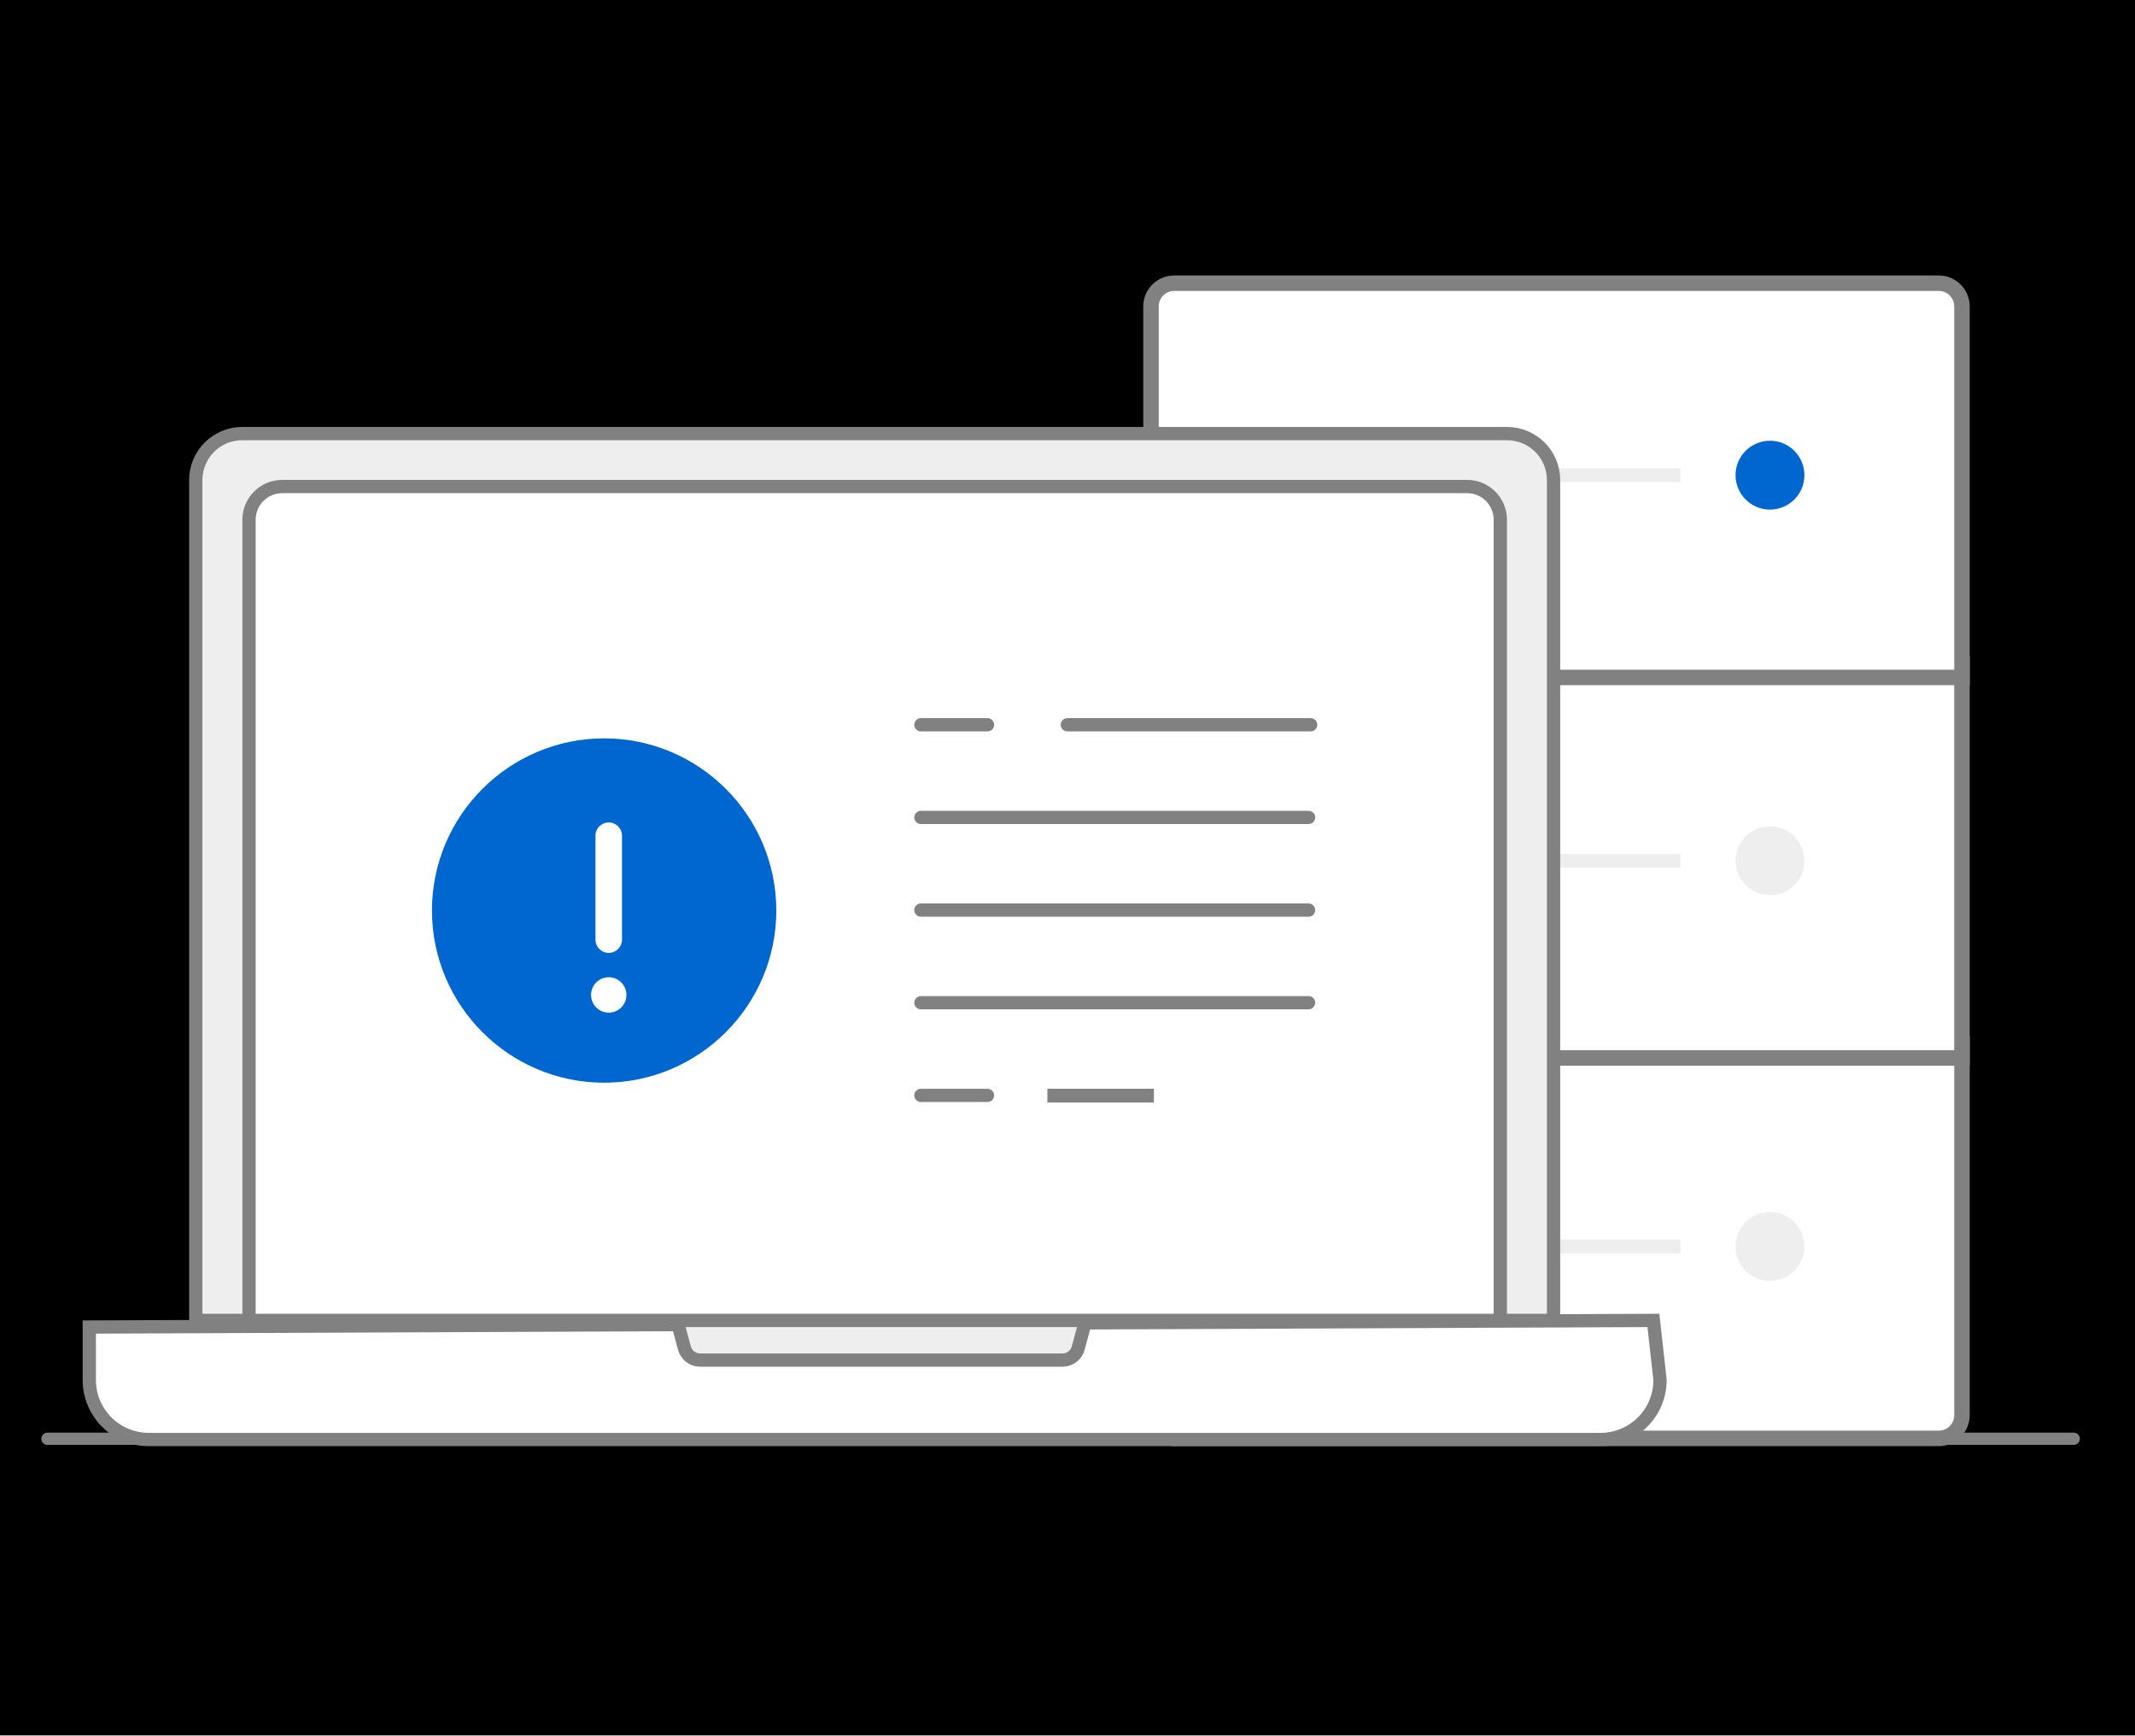
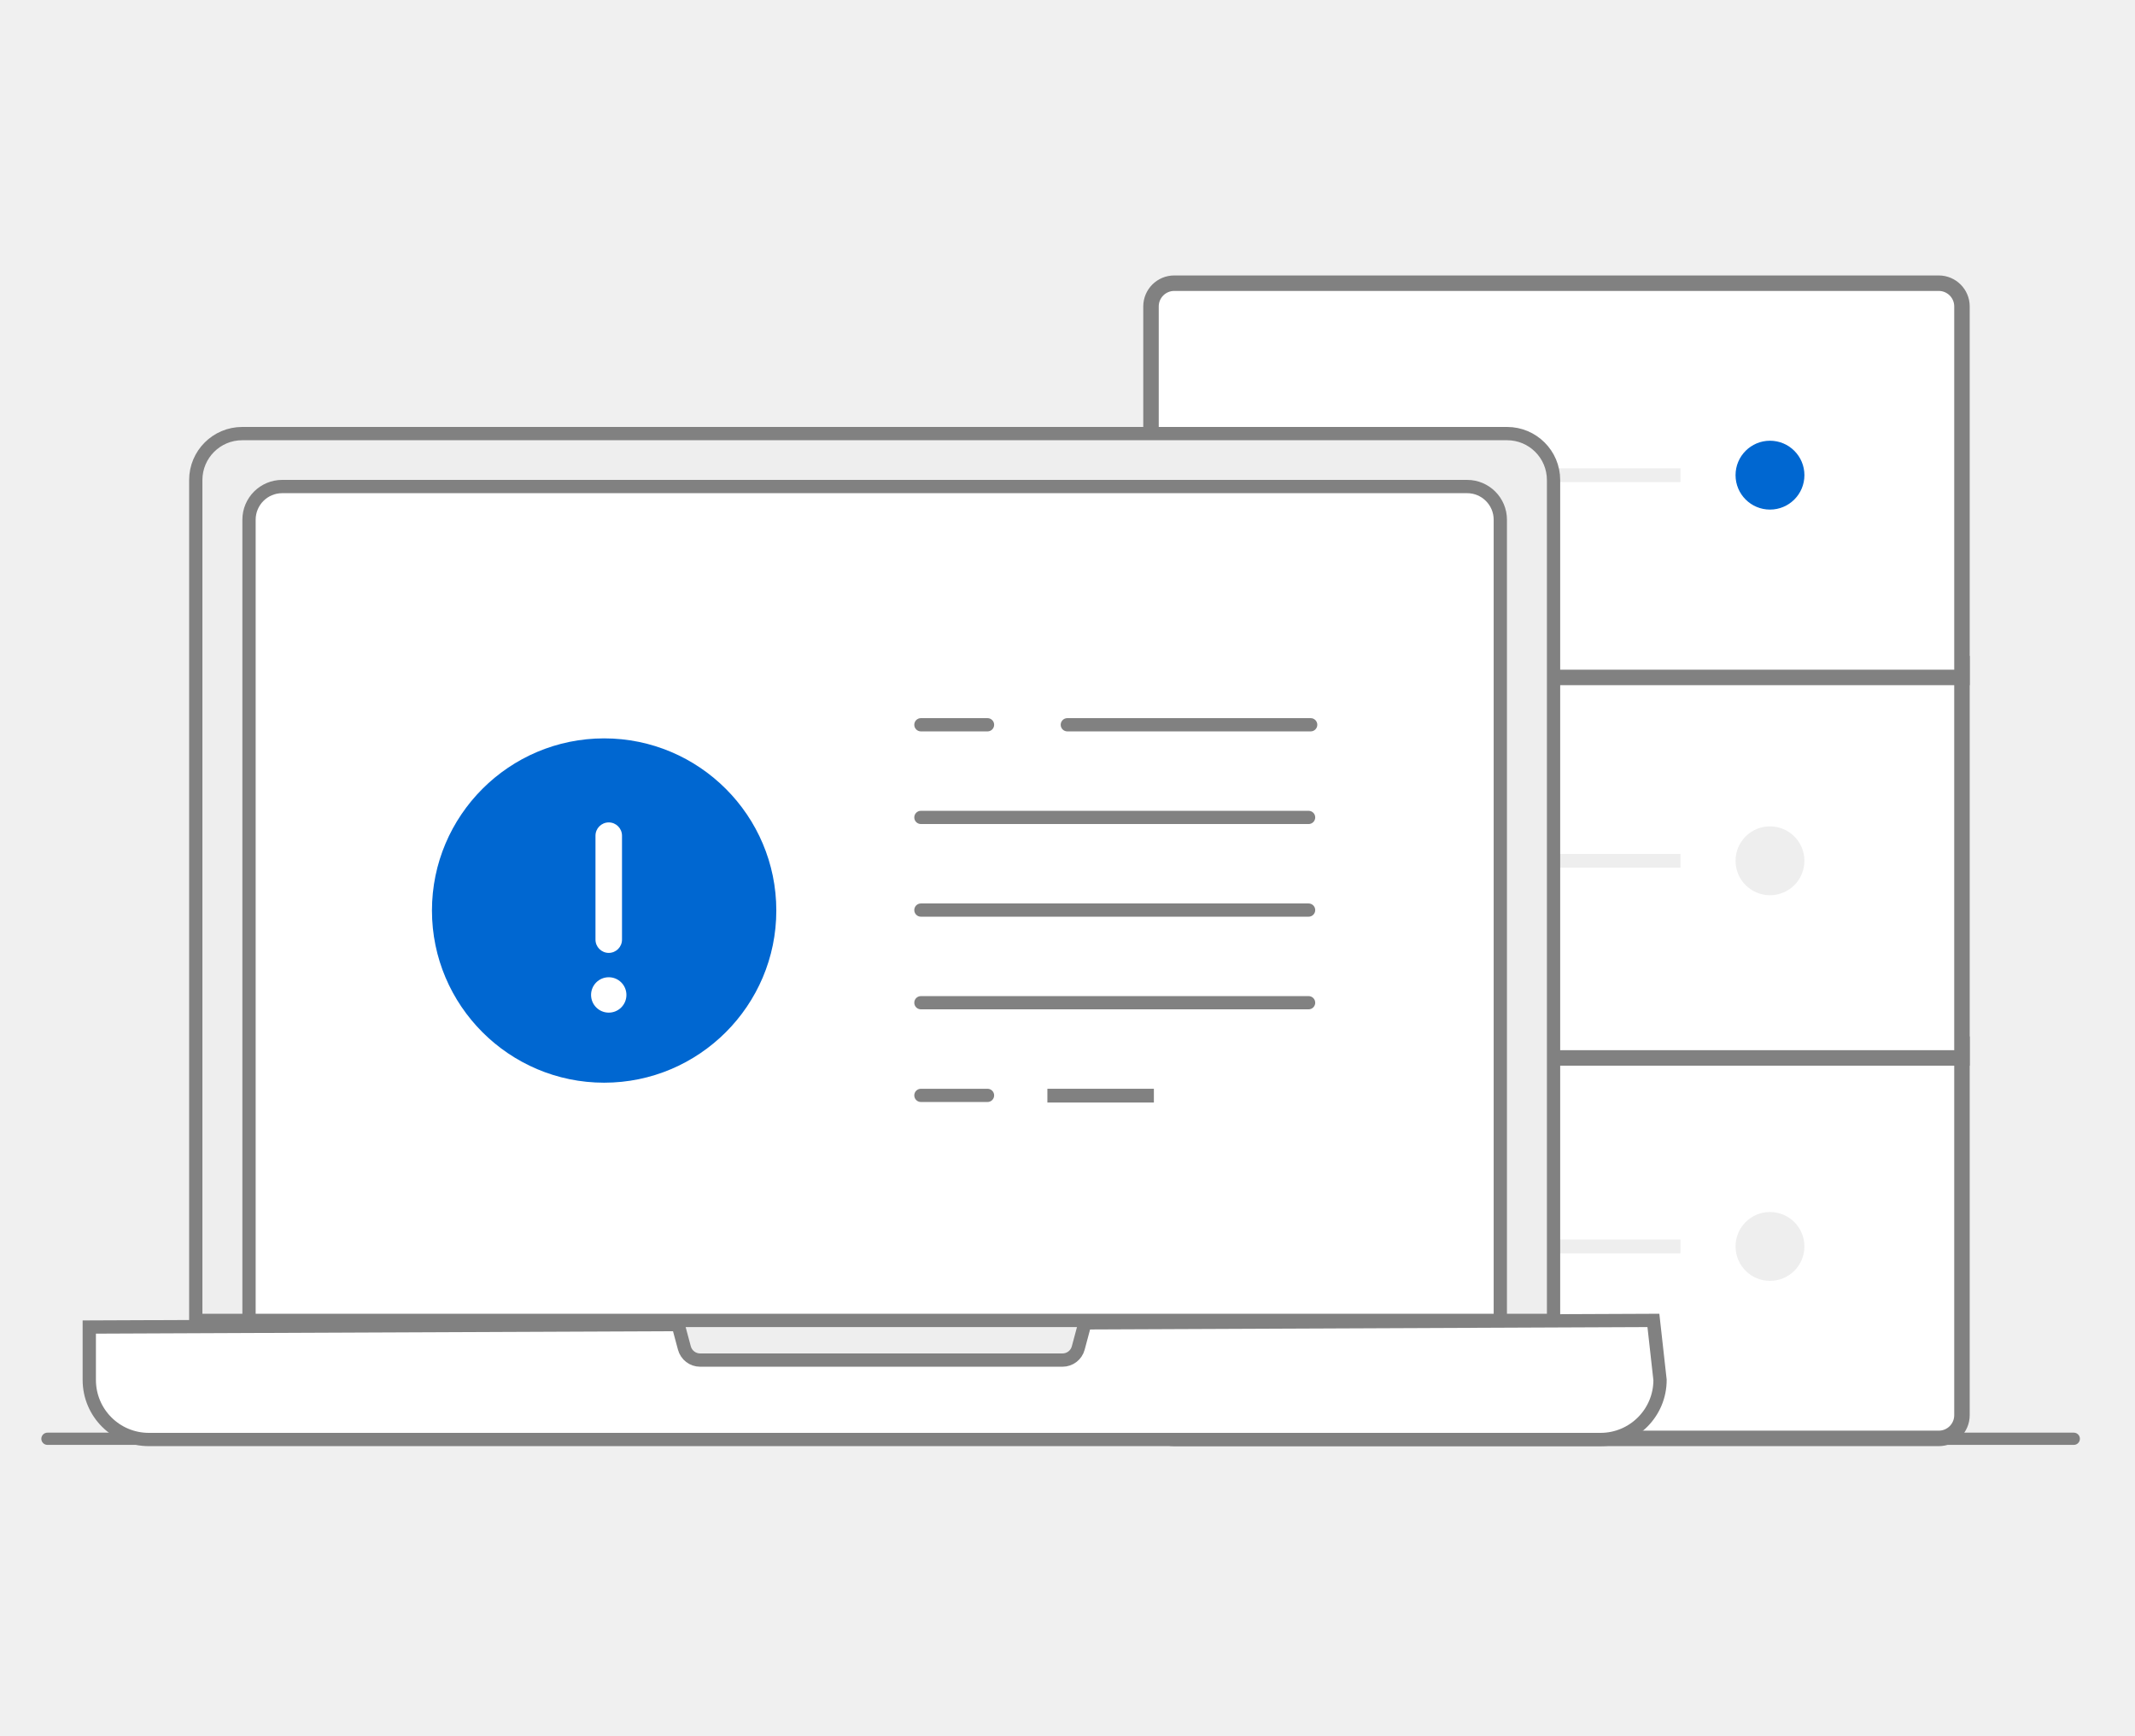
<svg xmlns="http://www.w3.org/2000/svg" viewBox="0 0 155 126" version="1.1">
-   <g id="图标" stroke="none" stroke-width="1" fill-rule="evenodd">
+   <g id="图标" stroke="none" stroke-width="1" fill="none" fill-rule="evenodd">
    <g id="pageservererror">
      <rect id="矩形" x="0" y="0" width="155" height="126" />
      <g id="编组-12" transform="translate(3, 20.56206)" fill-rule="nonzero">
        <g id="编组-2" transform="translate(80.56206, 0)">
          <path d="M58.876,55.25 L58.876,82.19 C58.876,82.655 58.687,83.077 58.382,83.382 C58.077,83.687 57.655,83.876 57.19,83.876 L1.686,83.876 C1.221,83.876 0.799,83.687 0.494,83.382 C0.189,83.077 -1.44328993e-15,82.655 -1.44328993e-15,82.19 L-1.44328993e-15,55.25 L58.876,55.25 Z" id="矩形" stroke="#818181" stroke-width="1.124" fill="#FFFFFF" />
          <rect id="矩形备份-2" stroke="#818181" stroke-width="1.124" fill="#FFFFFF" x="-1.44328993e-15" y="27.625" width="58.876" height="28.626" />
          <path d="M57.19,2.10942375e-15 C57.655,2.10942375e-15 58.077,0.189 58.382,0.494 C58.687,0.799 58.876,1.221 58.876,1.686 L58.876,28.626 L-1.44328993e-15,28.626 L-1.44328993e-15,1.686 C-1.44328993e-15,1.221 0.189,0.799 0.494,0.494 C0.799,0.189 1.221,2.10942375e-15 1.686,2.10942375e-15 L57.19,2.10942375e-15 Z" id="矩形备份-5" stroke="#818181" stroke-width="1.124" fill="#FFFFFF" />
          <circle id="椭圆形" fill="#0067D1" cx="44.938" cy="13.938" r="2.5" />
          <circle id="椭圆形备份-5" fill="#EEEEEE" cx="44.938" cy="41.938" r="2.5" />
          <circle id="椭圆形备份-6" fill="#EEEEEE" cx="44.938" cy="69.938" r="2.5" />
          <rect id="矩形备份-6" fill="#EEEEEE" x="17.438" y="13.438" width="21" height="1" />
          <rect id="矩形备份-9" fill="#EEEEEE" x="17.438" y="41.438" width="21" height="1" />
          <rect id="矩形备份-10" fill="#EEEEEE" x="17.438" y="69.438" width="21" height="1" />
        </g>
        <path d="M0.444,83.459 L147.556,83.459 C147.801,83.459 148,83.658 148,83.903 C148,84.148 147.801,84.347 147.556,84.347 L0.444,84.347 C0.199,84.347 0,84.148 0,83.903 C0,83.658 0.199,83.459 0.444,83.459 Z" id="矩形备份-3" fill="#818181" />
        <g id="编组-2备份" transform="translate(3.481873, 10.91981)">
          <g id="电脑" stroke="#818181" stroke-width="0.964">
            <path d="M102.932,3.44169138e-15 C103.864,3.44169138e-15 104.707,0.378 105.317,0.988 C105.928,1.598 106.305,2.442 106.305,3.373 L106.305,64.387 L7.731,64.387 L7.731,3.373 C7.731,2.442 8.109,1.598 8.719,0.988 C9.329,0.378 10.173,3.44169138e-15 11.104,3.44169138e-15 L102.932,3.44169138e-15 Z" id="矩形" fill="#EEEEEE" />
            <path d="M113.554,64.39 L114.036,68.713 C114.036,69.907 113.552,70.988 112.77,71.77 C111.988,72.552 110.907,73.036 109.713,73.036 L4.323,73.036 C3.129,73.036 2.049,72.552 1.266,71.77 C0.484,70.988 3.44169138e-15,69.907 3.44169138e-15,68.713 L3.44169138e-15,64.871 L113.554,64.39 Z" id="矩形备份" fill="#FFFFFF" />
            <path d="M72.335,64.39 L71.798,66.393 C71.729,66.652 71.577,66.871 71.375,67.026 C71.174,67.18 70.923,67.27 70.655,67.27 L44.348,67.27 C44.08,67.27 43.829,67.18 43.627,67.026 C43.426,66.871 43.274,66.652 43.204,66.393 L42.667,64.39 L72.335,64.39 Z" id="矩形" fill="#EEEEEE" />
            <path d="M100.03,3.844 C100.696,3.844 101.298,4.114 101.734,4.55 C102.17,4.986 102.44,5.588 102.44,6.254 L102.44,64.387 L11.597,64.387 L11.597,6.254 C11.597,5.588 11.866,4.986 12.302,4.55 C12.738,4.114 13.341,3.844 14.006,3.844 L100.03,3.844 Z" id="矩形" fill="#FFFFFF" />
          </g>
          <g id="编组-13" transform="translate(24.87813, 20.6415)">
            <g id="ic_tips_filled" transform="translate(0, 1.487735)">
              <path d="M12.5,0 C5.607,0 0,5.607 0,12.5 C0,19.392 5.607,25 12.5,25 C19.392,25 25,19.392 25,12.5 C25,5.607 19.392,0 12.5,0" id="Fill-1" fill="#0067D1" />
              <path d="M12.835,6.102 C13.366,6.102 13.797,6.534 13.797,7.066 L13.797,14.612 C13.797,15.144 13.366,15.576 12.835,15.576 C12.303,15.576 11.872,15.144 11.872,14.612 L11.872,7.066 C11.872,6.534 12.303,6.102 12.835,6.102" id="Fill-1-path" fill="#FFFFFF" />
              <path d="M12.835,19.913 C12.126,19.913 11.551,19.339 11.551,18.628 C11.551,17.918 12.126,17.344 12.835,17.344 C13.543,17.344 14.118,17.918 14.118,18.628 C14.118,19.339 13.543,19.913 12.835,19.913" id="Fill-1-path" fill="#FFFFFF" />
            </g>
            <g id="编组-3备份" transform="translate(35.01639, 0)" fill="#818181">
              <path d="M0.481,0.019 L5.318,0.019 C5.583,0.019 5.798,0.235 5.798,0.5 C5.798,0.765 5.583,0.981 5.318,0.981 L0.481,0.981 C0.215,0.981 0,0.765 0,0.5 C0,0.235 0.215,0.019 0.481,0.019 Z" id="矩形" />
              <path d="M11.111,0.019 L28.779,0.019 C29.044,0.019 29.259,0.235 29.259,0.5 C29.259,0.765 29.044,0.981 28.779,0.981 L11.111,0.981 C10.845,0.981 10.63,0.765 10.63,0.5 C10.63,0.235 10.845,0.019 11.111,0.019 Z" id="矩形" />
              <path d="M0.481,6.747 L28.628,6.747 C28.893,6.747 29.108,6.962 29.108,7.227 C29.108,7.493 28.893,7.708 28.628,7.708 L0.481,7.708 C0.215,7.708 0,7.493 0,7.227 C0,6.962 0.215,6.747 0.481,6.747 Z" id="矩形备份-2" />
              <path d="M0.481,13.474 L28.628,13.474 C28.893,13.474 29.108,13.689 29.108,13.955 C29.108,14.22 28.893,14.435 28.628,14.435 L0.481,14.435 C0.215,14.435 0,14.22 0,13.955 C0,13.689 0.215,13.474 0.481,13.474 Z" id="矩形备份-4" />
              <path d="M0.481,20.201 L28.628,20.201 C28.893,20.201 29.108,20.416 29.108,20.682 C29.108,20.947 28.893,21.162 28.628,21.162 L0.481,21.162 C0.215,21.162 0,20.947 0,20.682 C0,20.416 0.215,20.201 0.481,20.201 Z" id="矩形备份-5" />
              <path d="M0.481,26.929 L5.318,26.929 C5.583,26.929 5.798,27.144 5.798,27.409 C5.798,27.674 5.583,27.89 5.318,27.89 L0.481,27.89 C0.215,27.89 0,27.674 0,27.409 C0,27.144 0.215,26.929 0.481,26.929 Z" id="矩形备份-6" />
              <rect id="矩形备份-7" x="9.664" y="26.929" width="7.731" height="1" />
            </g>
          </g>
        </g>
      </g>
    </g>
  </g>
</svg>
